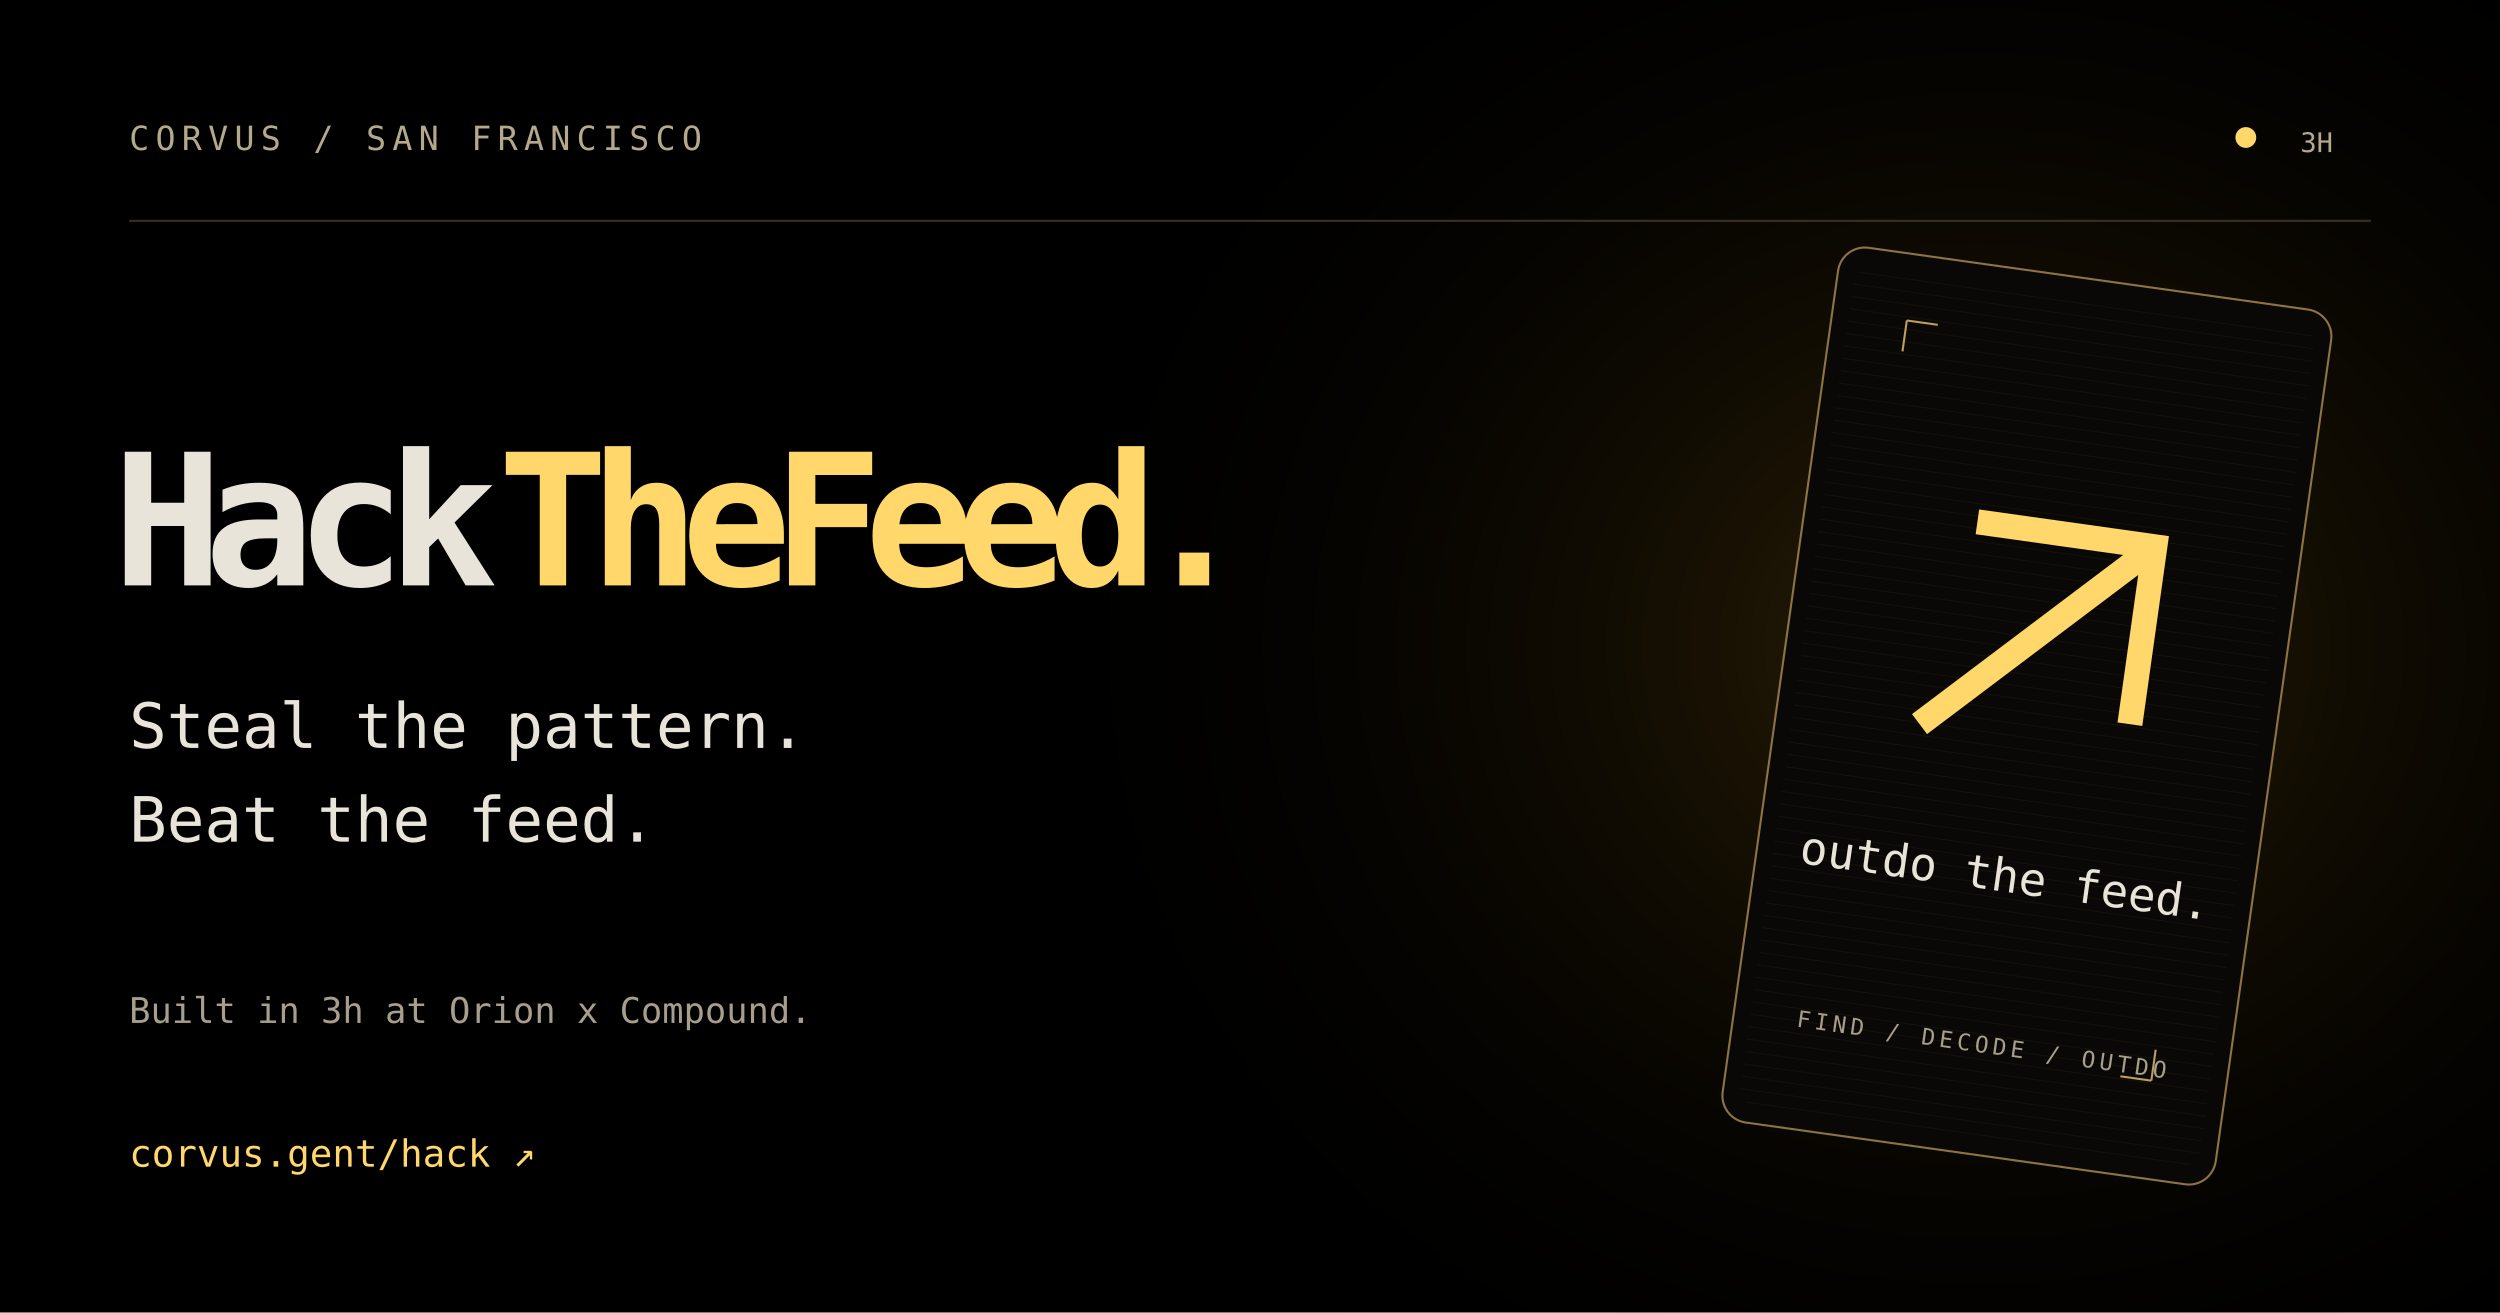
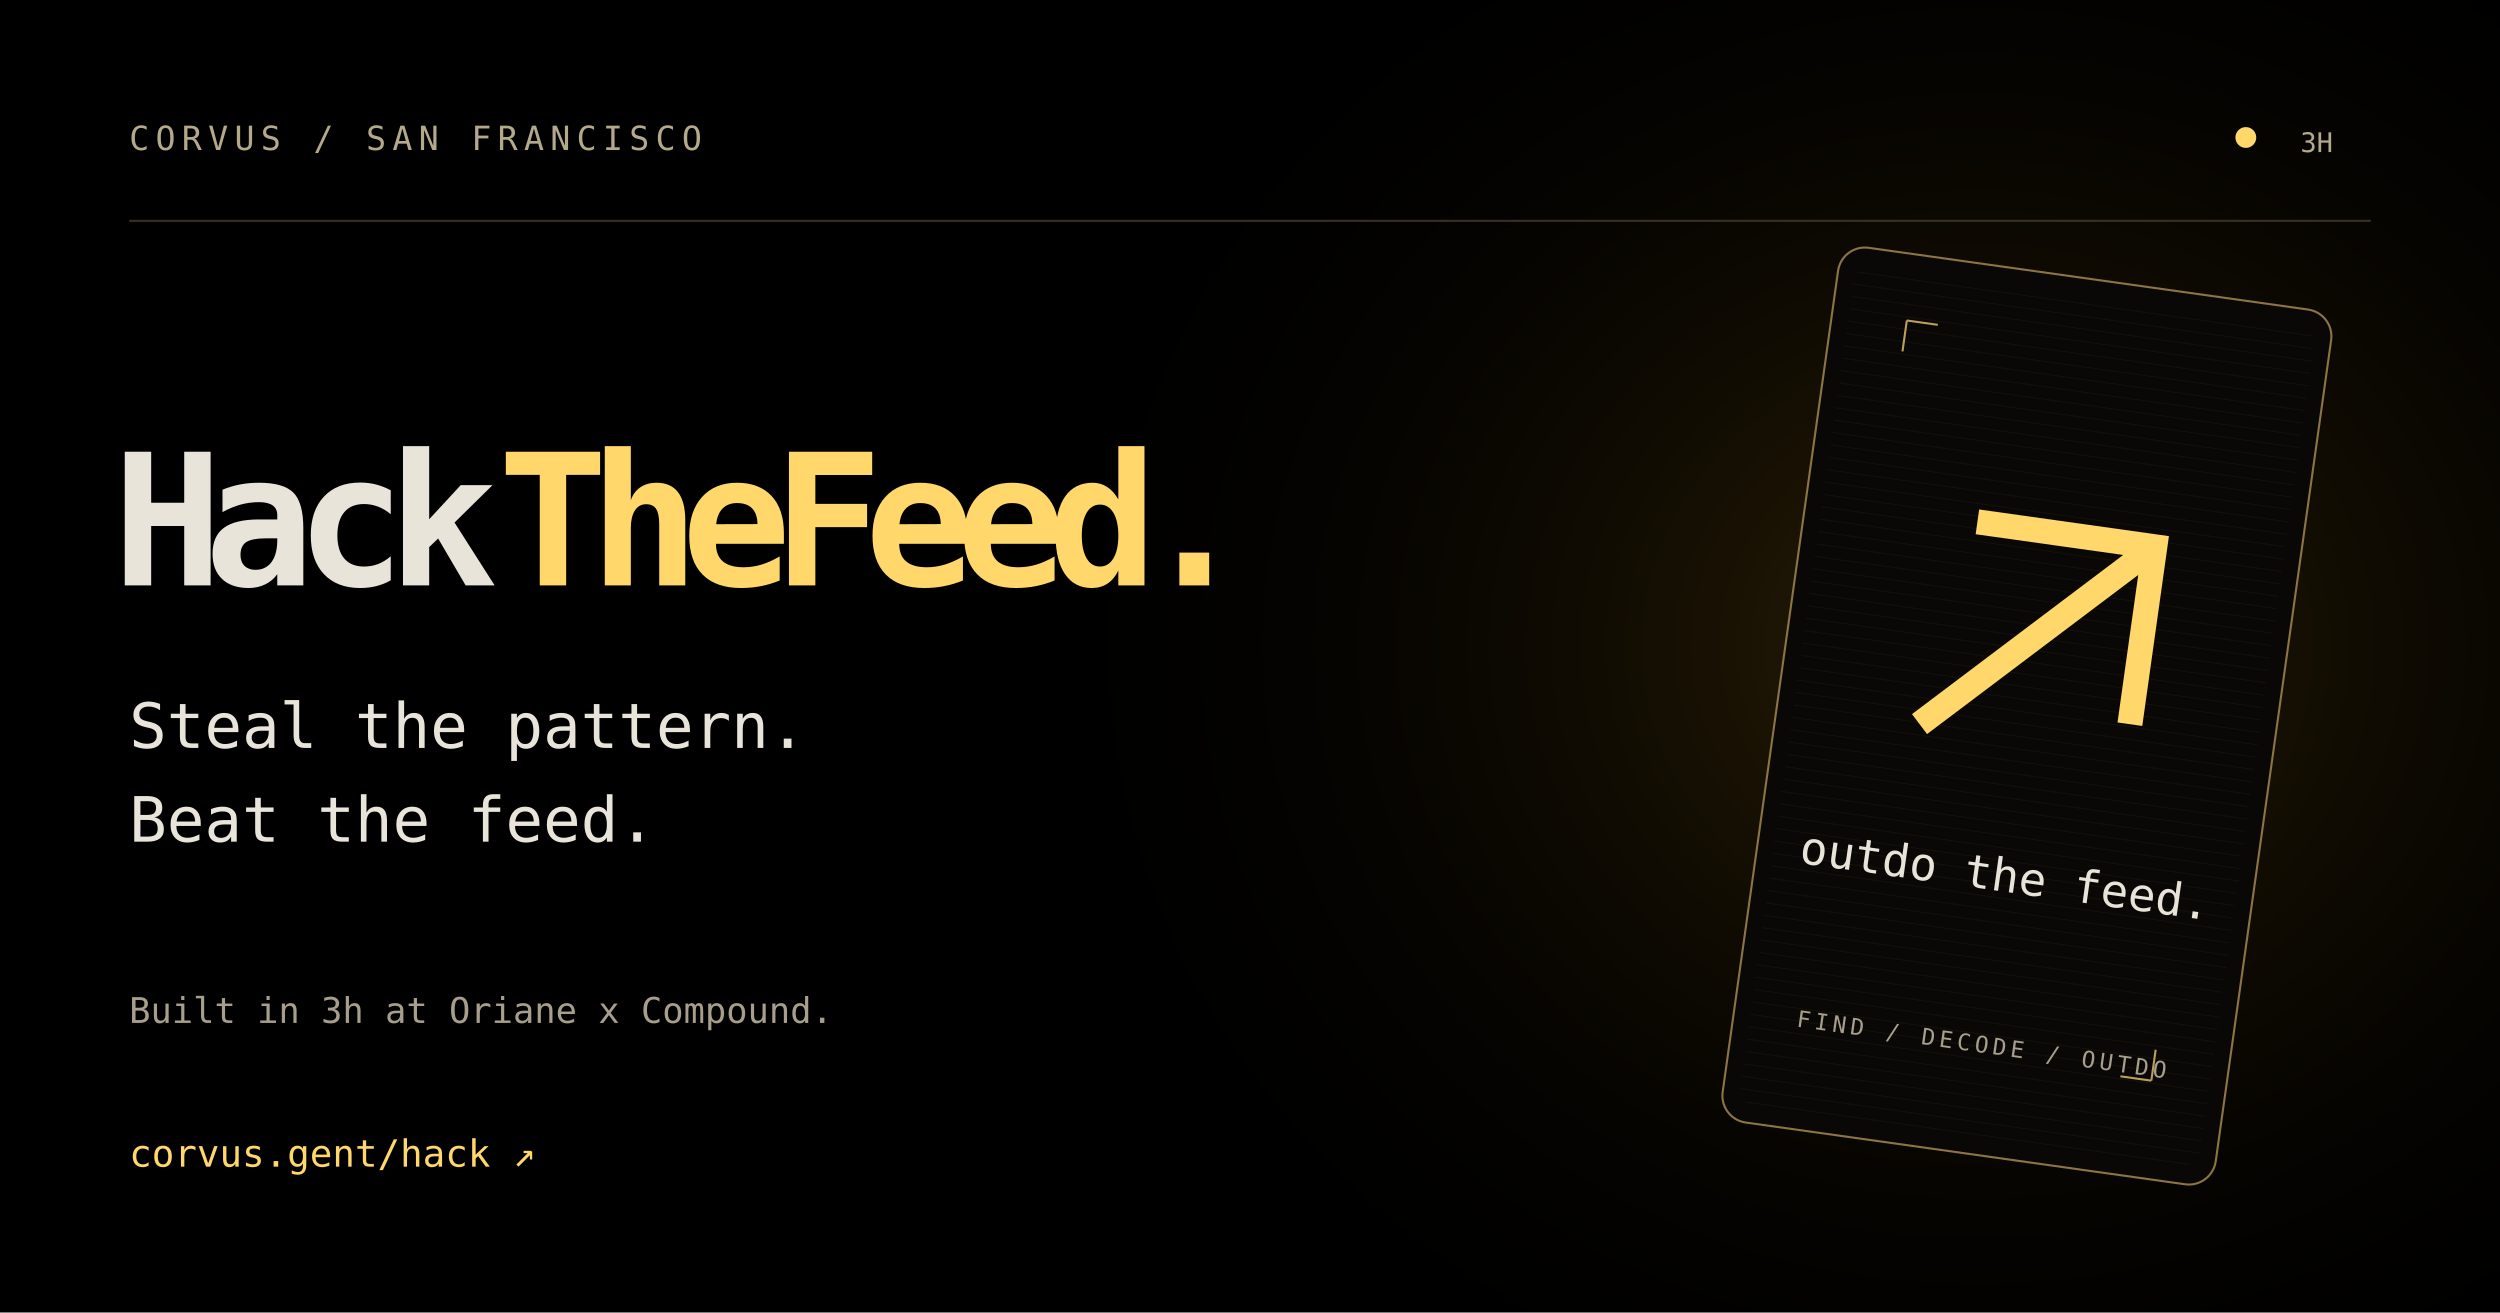
<svg xmlns="http://www.w3.org/2000/svg" width="1200" height="630" viewBox="0 0 1200 630">
  <defs>
    <radialGradient id="glow">
      <stop stop-color="#6a4c0e" stop-opacity=".42" />
      <stop offset="1" stop-color="#000" stop-opacity="0" />
    </radialGradient>
    <pattern id="lines" width="6" height="6" patternUnits="userSpaceOnUse">
      <path d="M0 0h6" stroke="#ffd76a" stroke-opacity=".04" />
    </pattern>
  </defs>
  <rect width="1200" height="630" fill="#000" />
  <ellipse cx="950" cy="310" rx="480" ry="430" fill="url(#glow)" />
  <g font-family="monospace">
    <text x="62" y="72" font-size="16" fill="#b5a98b" letter-spacing="3">CORVUS / SAN FRANCISCO</text>
    <circle cx="1078" cy="66" r="5" fill="#ffd76a" />
    <text x="1112" y="73" text-anchor="middle" font-size="13" fill="#b5a98b">3H</text>
    <path d="M62 106h1076" stroke="#393020" />
    <text x="54" y="281" font-size="88" font-weight="700" letter-spacing="-9" fill="#e8e4d9">Hack<tspan fill="#ffd76a">TheFeed.</tspan>
    </text>
    <text x="62" y="359" font-size="30" fill="#e8e4d9">Steal the pattern.</text>
    <text x="62" y="404" font-size="30" fill="#e8e4d9">Beat the feed.</text>
-     <text x="62" y="491" font-size="17" fill="#a79e8b">Built in 3h at Orion x Compound.</text>
+     <text x="62" y="491" font-size="17" fill="#a79e8b">Built in 3h at Oriane x Compound.</text>
    <text x="62" y="560" font-size="18" fill="#ffd76a">corvus.gent/hack ↗</text>
  </g>
  <g transform="translate(855 133) rotate(8 128 200)">
    <rect width="239" height="424" rx="13" fill="#090806" stroke="#8d7543" />
    <rect x="8" y="8" width="223" height="408" rx="9" fill="url(#lines)" />
    <path d="M36 32h15m-15 0v15m167 330h-15m15 0v-15" fill="none" stroke="#baa05b" />
    <path d="M69 223l100-100m-86 0h86v86" fill="none" stroke="#ffd76a" stroke-width="12" />
    <g font-family="monospace" text-anchor="middle">
      <text x="120" y="297" fill="#e8e4d9" font-size="22">outdo the feed.</text>
      <text x="120" y="375" fill="#a79e8b" font-size="11" letter-spacing="2">FIND / DECODE / OUTDO</text>
    </g>
  </g>
</svg>
